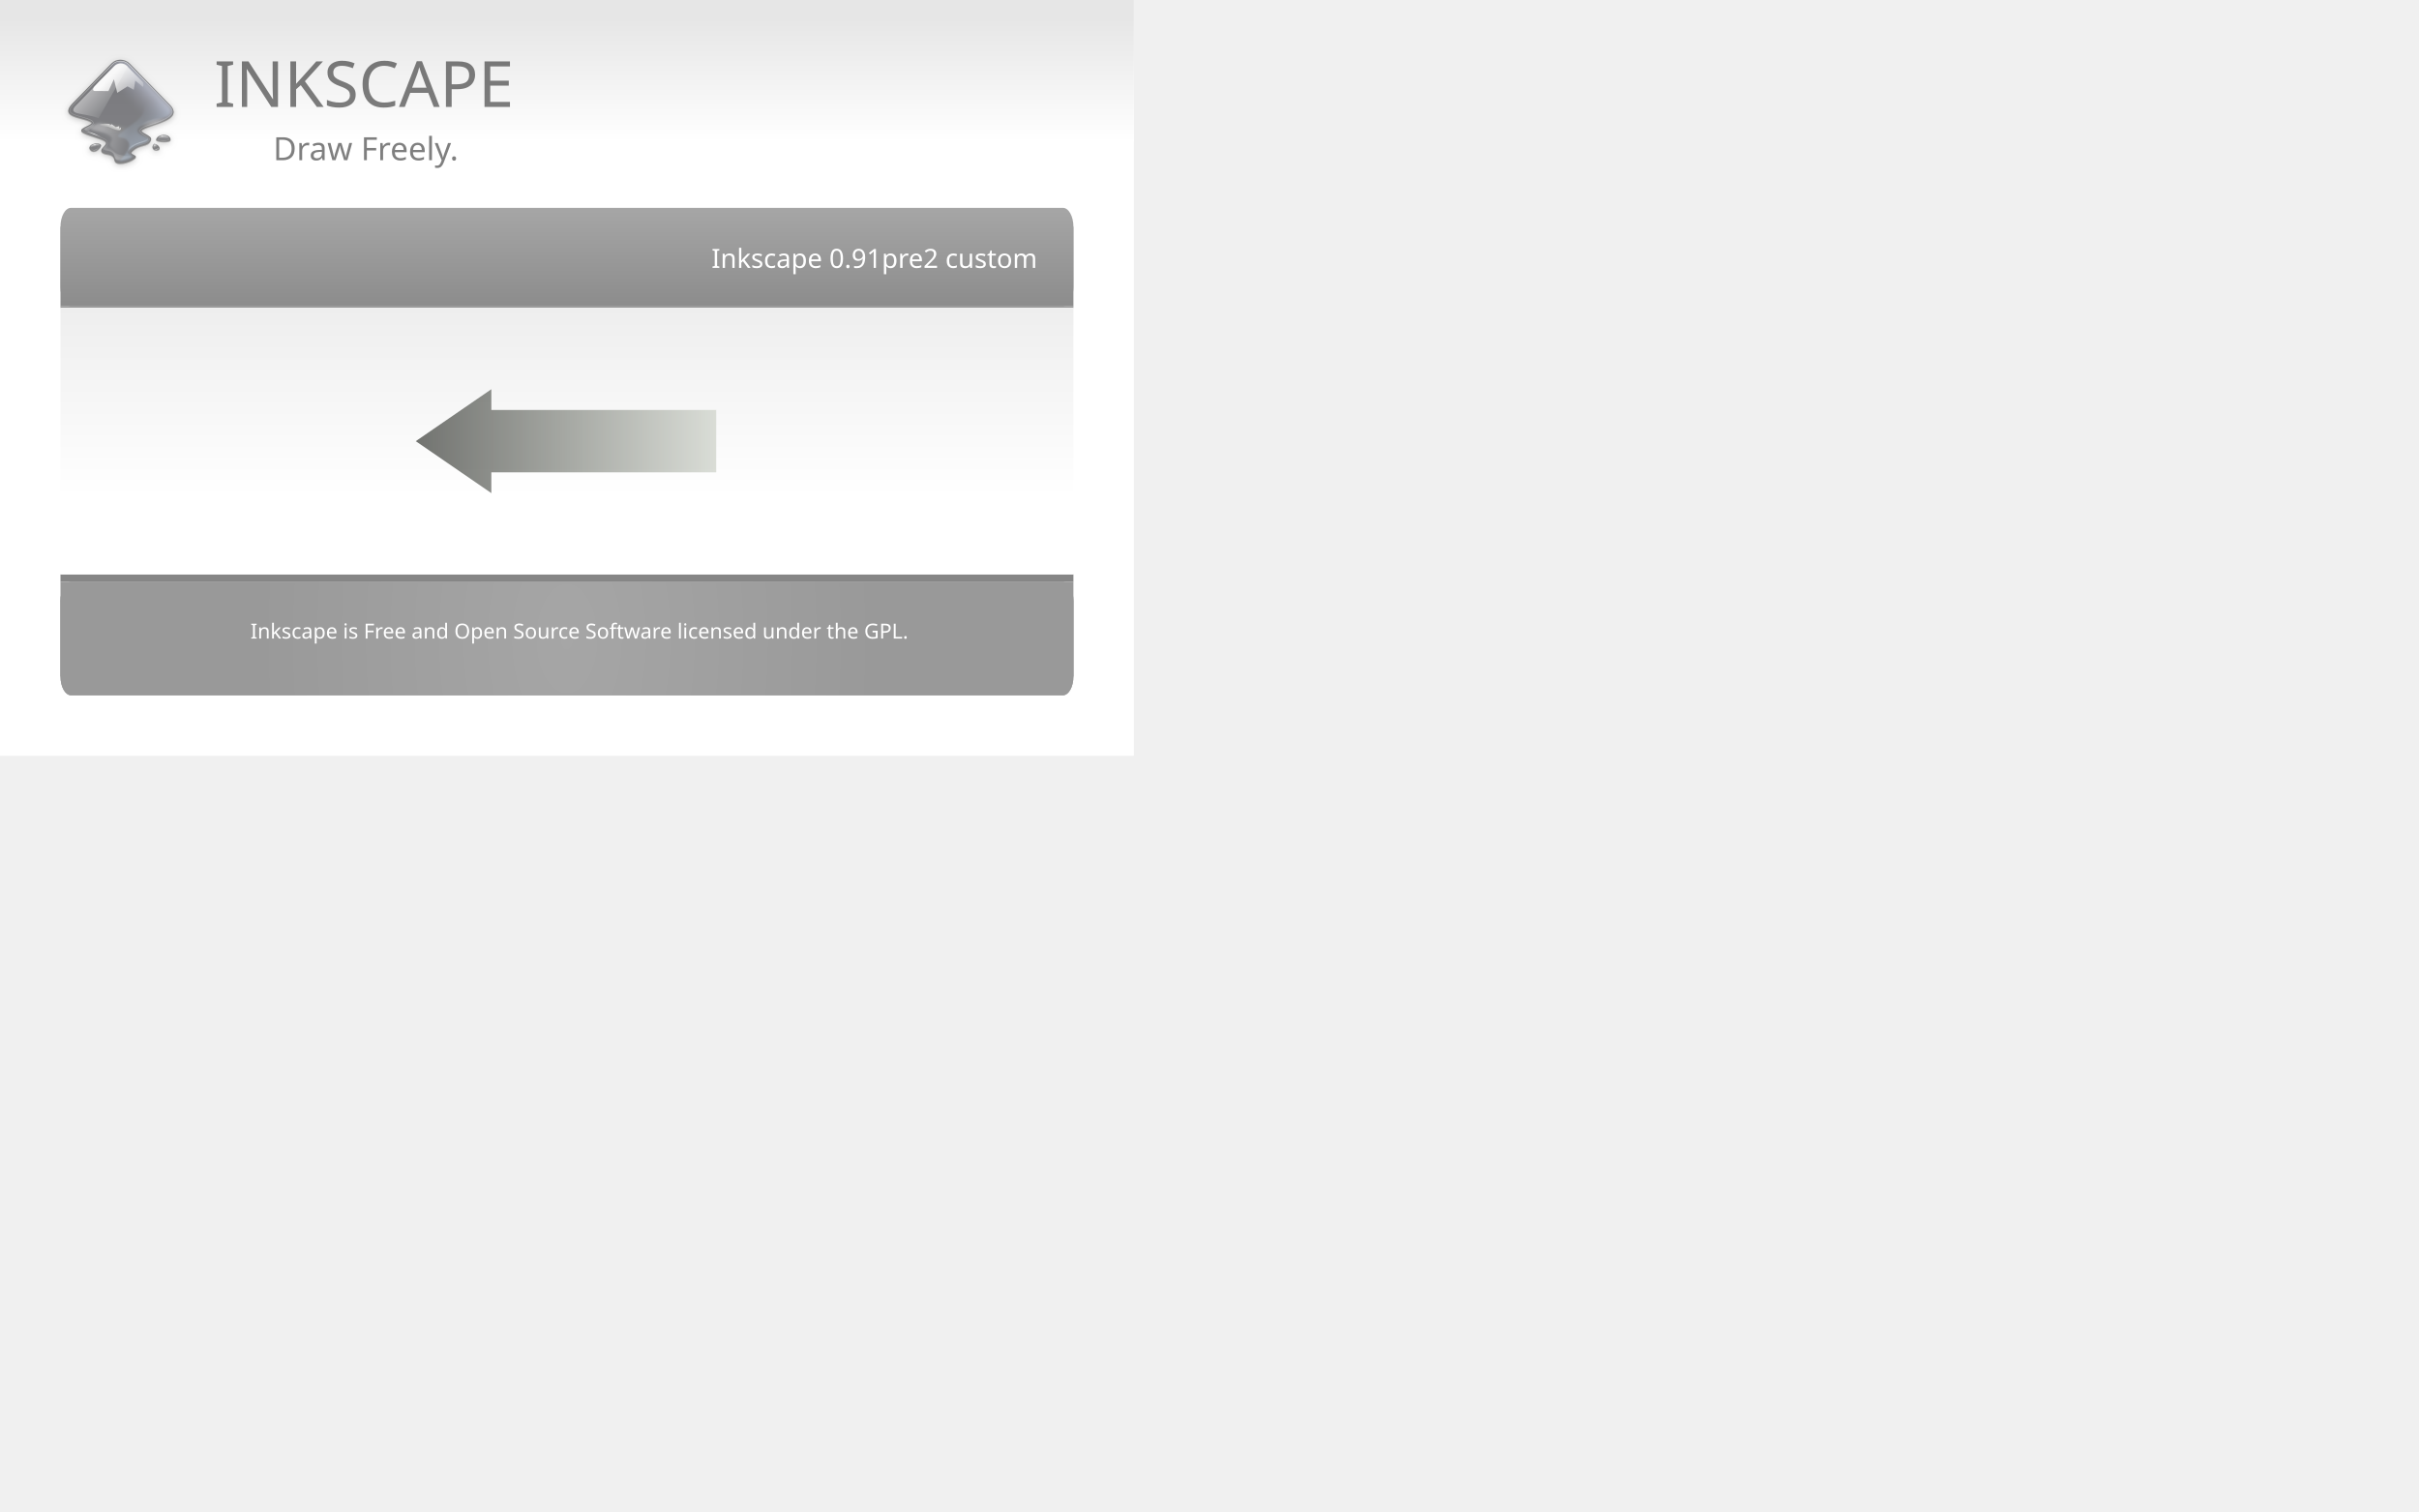
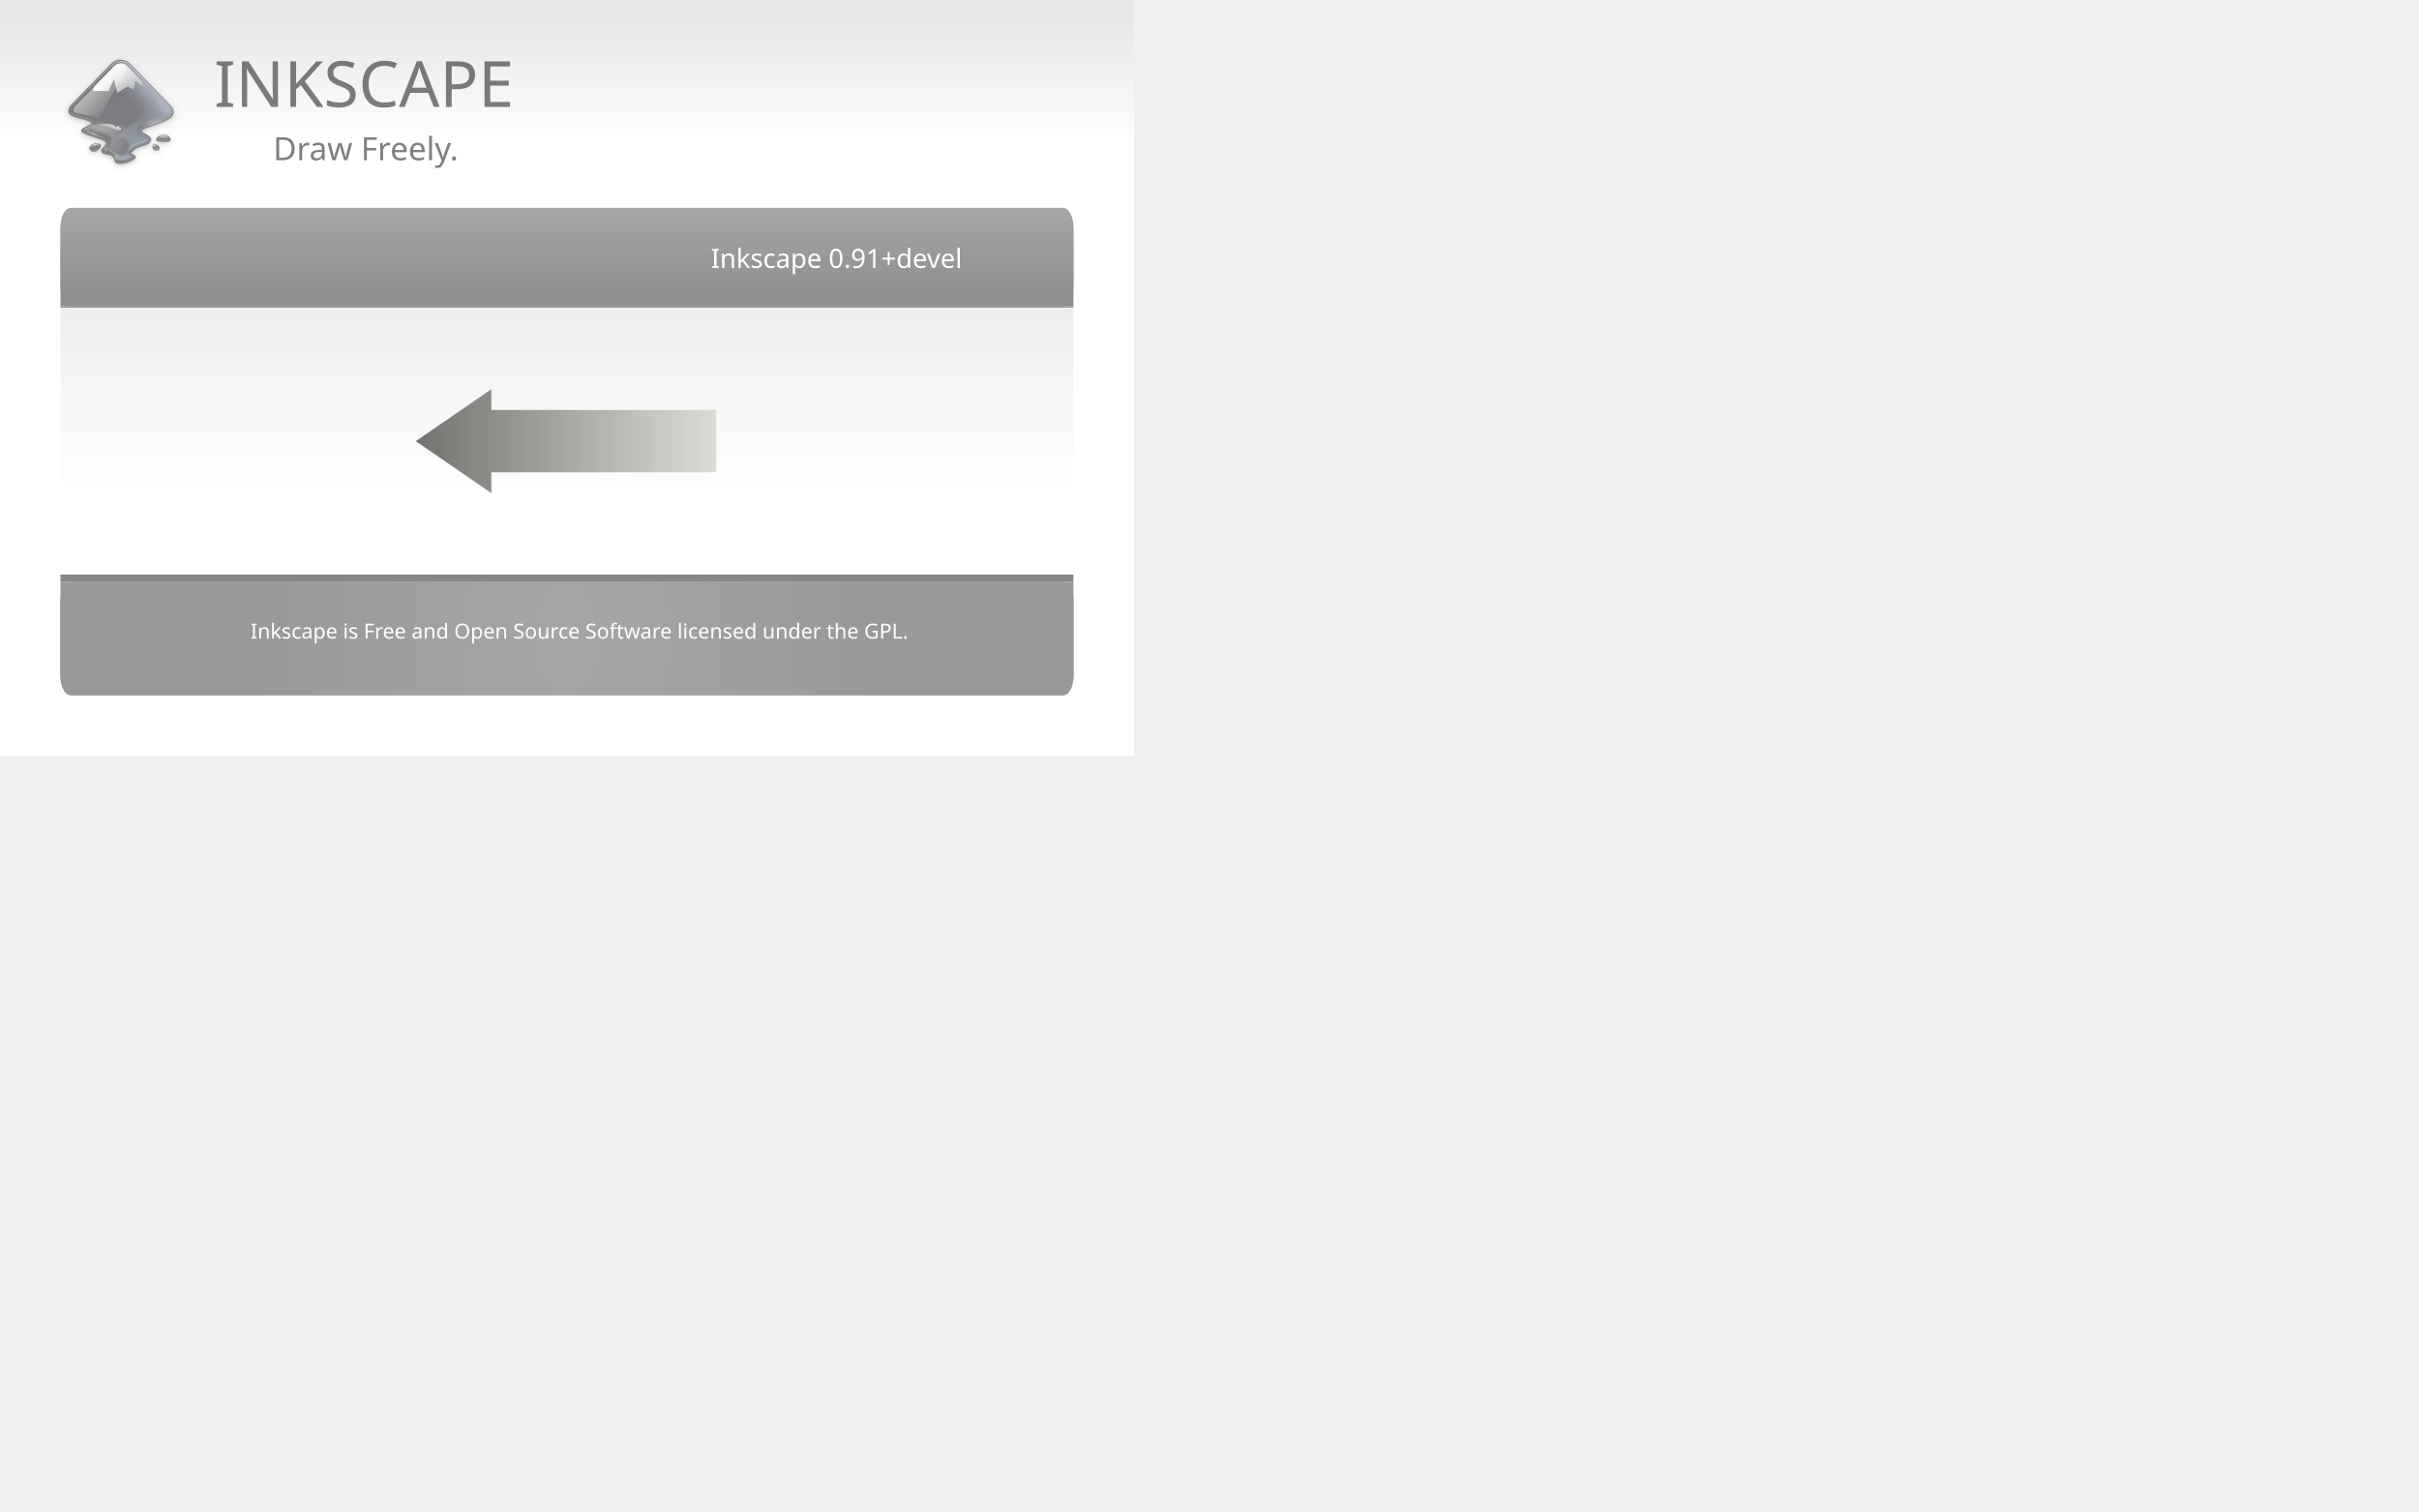
<svg xmlns="http://www.w3.org/2000/svg" xmlns:xlink="http://www.w3.org/1999/xlink" width="1280" height="800" id="svg13532" version="1.1" viewBox="0 0 1280 800">
  <defs id="defs13534">
    <linearGradient id="content_bg">
      <stop style="stop-color:#eeeeee;stop-opacity:1" offset="0" id="stop4699" />
      <stop style="stop-color:#ffffff;stop-opacity:1" offset="1" id="stop4701" />
    </linearGradient>
    <linearGradient id="header_bg">
      <stop style="stop-color:#e6e6e6;stop-opacity:1" offset="0" id="stop4685" />
      <stop id="stop4687" offset="0.133" style="stop-color:#e6e6e6;stop-opacity:1" />
      <stop style="stop-color:#ffffff;stop-opacity:1" offset="1" id="stop4689" />
    </linearGradient>
    <linearGradient id="nav_foot">
      <stop style="stop-color:#4d4d4d;stop-opacity:1" offset="0" id="stop4635" />
      <stop style="stop-color:#333333;stop-opacity:1" offset="1" id="stop4637" />
    </linearGradient>
    <linearGradient id="nav_top">
      <stop style="stop-color:#4d4d4d;stop-opacity:1" offset="0" id="stop4469" />
      <stop style="stop-color:#1a1a1a;stop-opacity:1" offset="1" id="stop4471" />
    </linearGradient>
    <linearGradient gradientUnits="userSpaceOnUse" id="linearGradient5785-8-9">
      <stop offset="0" style="stop-color:#c0cdf9;stop-opacity:1" id="stop5787-7-9" />
      <stop offset="1" style="stop-color:#07092d;stop-opacity:0.288" id="stop5789-3-7" />
    </linearGradient>
    <linearGradient gradientUnits="userSpaceOnUse" id="WhiteTransparent-3-90">
      <stop offset="0" style="stop-color:#ffffff;stop-opacity:1" id="stop7606-1-2" />
      <stop offset="1" style="stop-color:#ffffff;stop-opacity:0" id="stop7608-8-0" />
    </linearGradient>
    <linearGradient id="linearGradient5793-9-3">
      <stop offset="0" style="stop-color:#eeeeec;stop-opacity:1" id="stop5795-5-7" />
      <stop offset="1" style="stop-color:#eeeeec;stop-opacity:0" id="stop5797-4-8" />
    </linearGradient>
    <linearGradient id="linearGradient10981-3-9-0">
      <stop offset="0" style="stop-color:#729fcf;stop-opacity:1" id="stop10983-2-0-9" />
      <stop offset="1" style="stop-color:#729fcf;stop-opacity:0" id="stop10985-3-7-7" />
    </linearGradient>
    <linearGradient id="linearGradient5781">
      <stop style="stop-color:#555753;stop-opacity:1" offset="0" id="stop5783" />
      <stop style="stop-color:#d3d7cf;stop-opacity:1" offset="1" id="stop5785" />
    </linearGradient>
    <linearGradient gradientUnits="userSpaceOnUse" xlink:href="#linearGradient5785-8-9" id="linearGradient9175" y2="40" x2="60" y1="20" x1="82.119" />
    <clipPath id="clipoutline1-8">
      <path id="outline1-2" d="M 54.1,12.5 12.9,54.7 C -2.7,70.3 23,69 32.3,74.9 36.6,77.7 18.5,81.3 22.2,85 c 3.6,3.7 21.7,7.1 25.3,10.7 3.6,3.7 -7.3,7.6 -3.7,11.3 3.5,3.7 11.9,0.2 13.4,8.6 1.1,6.2 15.4,3.1 21.8,-2.2 4,-3.4 -6.9,-3.4 -3.3,-7.1 9,-9.1 17,-4.1 20.3,-12.5 1.8,-4.5 -13.6,-7.7 -9.5,-10.6 9.8,-6.9 45.8,-10.4 29.2,-27 L 73,12.5 c -5.3,-5 -14,-5 -18.9,0 z m -9.9,64.7 c 0.9,0 30.8,4 19.3,7.1 -4.4,1.2 -24.6,-7.1 -19.3,-7.1 z m 57.2,16.6 c 0,2.1 16.3,3.3 15.4,-0.5 -1.3,-6.4 -13.6,-5.9 -15.4,0.5 z m -69.5,11.1 c 3.7,3.2 9.3,-0.7 11.1,-5.2 -3.6,-4.7 -16.9,0.3 -11.1,5.2 z m 67.5,-6.7 c -4.6,4.2 0.8,8.6 5.3,5.7 1.2,-0.8 -0.1,-4.7 -5.3,-5.7 z" />
    </clipPath>
    <filter color-interpolation-filters="sRGB" id="filter6017-3-7">
      <feGaussianBlur stdDeviation="0.805" id="feGaussianBlur6019-9-28" />
    </filter>
    <filter color-interpolation-filters="sRGB" id="filter6031-0-56">
      <feGaussianBlur stdDeviation="3.49" id="feGaussianBlur6033-8-49" />
    </filter>
    <clipPath id="clipPath9086-1-5">
      <use xlink:href="#outline1-2" height="300" width="400" y="0" x="0" style="opacity:0.25;fill:#ffffff;fill-opacity:1" id="use9088-0-9" transform="translate(1.0095461e-6,0)" />
    </clipPath>
    <filter color-interpolation-filters="sRGB" id="filter8490-0-0">
      <feGaussianBlur stdDeviation="2.416" id="feGaussianBlur8492-5-0" />
    </filter>
    <linearGradient gradientTransform="matrix(1.009184,0,0,1.009184,-0.3890738,-0.3831933)" gradientUnits="userSpaceOnUse" xlink:href="#WhiteTransparent-3-90" id="shinySpecular-0-4" y2="60" x2="58" y1="35" x1="33" />
    <linearGradient gradientUnits="userSpaceOnUse" xlink:href="#WhiteTransparent-3-90" id="IcecapTip-0-3" y2="50" x2="90" y1="20" x1="60" />
    <radialGradient gradientTransform="matrix(1.570052,0,0,1.05093,-75.50011,-22.09591)" gradientUnits="userSpaceOnUse" xlink:href="#WhiteTransparent-3-90" id="radialGradient9177-1-7" fy="250.897" fx="116.31" r="30.6" cy="250.897" cx="116.31" />
    <radialGradient gradientTransform="matrix(2.003253,0,0,1.340898,-132.8752,-95.16607)" gradientUnits="userSpaceOnUse" xlink:href="#WhiteTransparent-3-90" id="radialGradient8574-0-1" fy="251.994" fx="132.444" r="30.6" cy="251.994" cx="132.444" />
    <filter color-interpolation-filters="sRGB" id="filter8732-3-8" x="-0.078" width="1.156" y="-0.114" height="1.228">
      <feGaussianBlur stdDeviation="1.958" id="feGaussianBlur8734-5-0" />
    </filter>
    <radialGradient gradientTransform="matrix(1,0,0,0.4233577,0,97.16423)" gradientUnits="userSpaceOnUse" xlink:href="#WhiteTransparent-3-90" id="radialGradient8744-9-7" fy="168.5" fx="210.25" r="34.25" cy="168.5" cx="210.25" />
    <radialGradient gradientTransform="matrix(1,0,0,0.4233577,0,97.16423)" gradientUnits="userSpaceOnUse" xlink:href="#WhiteTransparent-3-90" id="radialGradient8768-6-2" fy="182.082" fx="217.5" r="34.25" cy="182.082" cx="217.5" />
    <filter color-interpolation-filters="sRGB" id="filter8764-9-3" x="-0.074" width="1.149" y="-0.175" height="1.351">
      <feGaussianBlur stdDeviation="2.12" id="feGaussianBlur8766-2-4" />
    </filter>
    <linearGradient gradientUnits="userSpaceOnUse" xlink:href="#WhiteTransparent-3-90" id="linearGradient8912-9-9" y2="201.5" x2="231.75" y1="195.188" x1="231.625" />
    <linearGradient gradientUnits="userSpaceOnUse" xlink:href="#WhiteTransparent-3-90" id="linearGradient8910-3-8" y2="200.071" x2="231.376" y1="195.621" x1="231.376" />
    <filter color-interpolation-filters="sRGB" id="filter8906-3-4" x="-0.085" width="1.171" y="-0.278" height="1.556">
      <feGaussianBlur stdDeviation="0.565" id="feGaussianBlur8908-7-88" />
    </filter>
    <radialGradient gradientTransform="matrix(1,0,0,0.1477455,0,174.5692)" gradientUnits="userSpaceOnUse" xlink:href="#WhiteTransparent-3-90" id="radialGradient8922-9-3" fy="204.832" fx="228.219" r="14.094" cy="204.832" cx="228.219" />
    <filter color-interpolation-filters="sRGB" id="filter8980-1-63" x="-0.07" width="1.14" y="-0.473" height="1.946">
      <feGaussianBlur stdDeviation="0.821" id="feGaussianBlur8982-9-6" />
    </filter>
    <linearGradient gradientUnits="userSpaceOnUse" xlink:href="#WhiteTransparent-3-90" id="linearGradient8990-4-8" y2="201.5" x2="231.75" y1="195.188" x1="231.625" />
    <linearGradient gradientUnits="userSpaceOnUse" xlink:href="#WhiteTransparent-3-90" id="linearGradient8992-2-5" y2="200.071" x2="231.376" y1="195.621" x1="231.376" />
    <radialGradient gradientTransform="matrix(1,0,0,0.1477455,0,174.5692)" gradientUnits="userSpaceOnUse" xlink:href="#WhiteTransparent-3-90" id="radialGradient8994-0-8" fy="204.832" fx="228.219" r="14.094" cy="204.832" cx="228.219" />
    <radialGradient gradientTransform="matrix(1,0,0,0.4070844,0,115.7601)" gradientUnits="userSpaceOnUse" xlink:href="#WhiteTransparent-3-90" id="radialGradient9004-6-0" fy="187.869" fx="89.875" r="22.75" cy="187.869" cx="89.875" />
    <linearGradient gradientUnits="userSpaceOnUse" xlink:href="#WhiteTransparent-3-90" id="linearGradient9023-6-6" y2="201.5" x2="231.75" y1="195.188" x1="231.625" />
    <linearGradient gradientUnits="userSpaceOnUse" xlink:href="#WhiteTransparent-3-90" id="linearGradient9025-1-9" y2="200.071" x2="231.376" y1="195.621" x1="231.376" />
    <radialGradient gradientTransform="matrix(1.185075,-0.3283582,0.1228557,0.4433973,-45.06831,152.9216)" gradientUnits="userSpaceOnUse" xlink:href="#WhiteTransparent-3-90" id="radialGradient9046-1-8" fy="230.836" fx="90.281" r="10.469" cy="230.836" cx="90.281" />
    <filter color-interpolation-filters="sRGB" id="filter9068-2-2" x="-0.076" width="1.152" y="-0.166" height="1.331">
      <feGaussianBlur stdDeviation="0.665" id="feGaussianBlur9070-7-2" />
    </filter>
    <radialGradient gradientTransform="matrix(1.722153,0,0,1.694977,-49.39526,-14.07806)" gradientUnits="userSpaceOnUse" xlink:href="#WhiteTransparent-3-90" id="radialGradient11553-3-1" fy="21.226" fx="68.4" r="54.783" cy="21.226" cx="68.4" />
    <filter color-interpolation-filters="sRGB" id="filter9298-4-5">
      <feGaussianBlur stdDeviation="0.326" id="feGaussianBlur9300-4-6" />
    </filter>
    <linearGradient gradientUnits="userSpaceOnUse" xlink:href="#WhiteTransparent-3-90" id="linearGradient5905-4-7" y2="223.5" x2="153.5" y1="208.164" x1="95.5" />
    <filter color-interpolation-filters="sRGB" id="filter5983-8-5" x="-0.083" width="1.165" y="-0.122" height="1.245">
      <feGaussianBlur stdDeviation="3.687" id="feGaussianBlur5985-3-7" />
    </filter>
    <linearGradient gradientTransform="matrix(0.8852575,0,0,0.8852575,5.177215,9.229337)" gradientUnits="userSpaceOnUse" xlink:href="#linearGradient5793-9-3" id="linearGradient5801-2-8" y2="84.48" x2="53.632" y1="76.246" x1="57.225" />
    <radialGradient gradientTransform="matrix(1.351523,0,0,1.717571,-63.70565,-153.9557)" gradientUnits="userSpaceOnUse" xlink:href="#WhiteTransparent-3-90" id="radialGradient5811-3-0" fy="214.551" fx="181.227" r="22.466" cy="214.551" cx="181.227" />
    <filter color-interpolation-filters="sRGB" id="filter5845-5-1">
      <feGaussianBlur stdDeviation="1.241" id="feGaussianBlur5847-5-4" />
    </filter>
    <linearGradient gradientTransform="matrix(0.4927913,0,0,0.4927913,-6.000388,-9.722518)" gradientUnits="userSpaceOnUse" xlink:href="#WhiteTransparent-3-90" id="linearGradient5822-7-1" y2="187.66" x2="82.754" y1="180.476" x1="73.712" />
    <filter color-interpolation-filters="sRGB" id="filter10997-7-2-1">
      <feGaussianBlur stdDeviation="2.77" id="feGaussianBlur10999-0-7-6" />
    </filter>
    <linearGradient gradientTransform="translate(-130.1657,-83.35279)" gradientUnits="userSpaceOnUse" xlink:href="#linearGradient10981-3-9-0" id="linearGradient1539-7" y2="144.5" x2="153.7" y1="217.5" x1="180.813" />
    <clipPath id="clipPath17127" clipPathUnits="userSpaceOnUse">
      <rect y="0" x="0" height="128" width="128" id="rect17129" style="opacity:0.25;fill:#0000ff;fill-opacity:1;fill-rule:evenodd;stroke:none;stroke-width:1" />
    </clipPath>
    <linearGradient xlink:href="#nav_top" id="linearGradient4475" x1="60" y1="110" x2="60" y2="162" gradientUnits="userSpaceOnUse" />
    <linearGradient xlink:href="#nav_top" id="linearGradient4483" x1="70" y1="110" x2="70" y2="162" gradientUnits="userSpaceOnUse" />
    <radialGradient xlink:href="#nav_foot" id="radialGradient4639" cx="512" cy="767" fx="512" fy="767" r="480" gradientTransform="matrix(0.625,0,0,0.625,192,287.625)" gradientUnits="userSpaceOnUse" />
    <linearGradient xlink:href="#header_bg" id="linearGradient4681" x1="532" y1="0" x2="532" y2="75" gradientUnits="userSpaceOnUse" gradientTransform="translate(-20,0)" />
    <linearGradient xlink:href="#content_bg" id="linearGradient4703" x1="512" y1="163" x2="512" y2="263" gradientUnits="userSpaceOnUse" />
    <linearGradient xlink:href="#linearGradient5781" id="linearGradient3762" gradientUnits="userSpaceOnUse" x1="220" y1="233.5" x2="379" y2="233.5" />
    <mask maskUnits="userSpaceOnUse" id="mask3799">
      <rect style="display:inline;opacity:1;fill:#808080;fill-opacity:1;fill-rule:evenodd;stroke:none;stroke-width:1" id="rect3801" width="600" height="400" x="0" y="0" />
    </mask>
  </defs>
  <g id="layer3" style="display:none">
    <use x="0" y="0" xlink:href="#rect4669" id="use4724" width="100%" height="100%" />
    <use x="0" y="0" xlink:href="#g17092" id="use17385" width="100%" height="100%" transform="matrix(0.5,0,0,0.5,32,92)" />
    <use x="0" y="0" xlink:href="#text4431" id="use4447" width="100%" height="100%" />
    <use x="0" y="0" xlink:href="#text4443" id="use4449" width="100%" height="100%" />
    <use x="0" y="0" xlink:href="#rect4693" id="use4728" width="100%" height="100%" />
    <use x="0" y="0" xlink:href="#g4485" id="use4587" width="100%" height="100%" />
    <g id="g4597">
      <text transform="translate(-4.8828124e-7,-3.2861328e-6)" id="text4490" y="141.79" x="137.888" style="font-style:normal;font-variant:normal;font-weight:normal;font-stretch:normal;font-size:14px;line-height:125%;font-family:Ubuntu;-inkscape-font-specification:Ubuntu;letter-spacing:0px;word-spacing:0px;fill:#ffffff;fill-opacity:1;stroke:none;stroke-width:1px;stroke-linecap:butt;stroke-linejoin:miter;stroke-opacity:1" xml:space="preserve">
        <tspan y="141.79" x="137.888" id="tspan4492">ABOUT</tspan>
      </text>
      <text xml:space="preserve" style="font-style:normal;font-variant:normal;font-weight:normal;font-stretch:normal;font-size:14px;line-height:125%;font-family:Ubuntu;-inkscape-font-specification:Ubuntu;letter-spacing:0px;word-spacing:0px;fill:#ffffff;fill-opacity:1;stroke:none;stroke-width:1px;stroke-linecap:butt;stroke-linejoin:miter;stroke-opacity:1" x="232.796" y="141.79" id="text4496">
        <tspan id="tspan4498" x="232.796" y="141.79">DOWNLOAD</tspan>
      </text>
      <text id="text4506" y="141.79" x="361.296" style="font-style:normal;font-variant:normal;font-weight:normal;font-stretch:normal;font-size:14px;line-height:125%;font-family:Ubuntu;-inkscape-font-specification:Ubuntu;letter-spacing:0px;word-spacing:0px;fill:#ffffff;fill-opacity:1;stroke:none;stroke-width:1px;stroke-linecap:butt;stroke-linejoin:miter;stroke-opacity:1" xml:space="preserve">
        <tspan y="141.79" x="361.296" id="tspan4508">NEWS</tspan>
      </text>
      <text xml:space="preserve" style="font-style:normal;font-variant:normal;font-weight:normal;font-stretch:normal;font-size:14px;line-height:125%;font-family:Ubuntu;-inkscape-font-specification:Ubuntu;letter-spacing:0px;word-spacing:0px;fill:#ffffff;fill-opacity:1;stroke:none;stroke-width:1px;stroke-linecap:butt;stroke-linejoin:miter;stroke-opacity:1" x="448.188" y="141.79" id="text4510">
        <tspan id="tspan4512" x="448.188" y="141.79">COMMUNITY</tspan>
      </text>
      <text id="text4514" y="141.79" x="580.046" style="font-style:normal;font-variant:normal;font-weight:normal;font-stretch:normal;font-size:14px;line-height:125%;font-family:Ubuntu;-inkscape-font-specification:Ubuntu;letter-spacing:0px;word-spacing:0px;fill:#ffffff;fill-opacity:1;stroke:none;stroke-width:1px;stroke-linecap:butt;stroke-linejoin:miter;stroke-opacity:1" xml:space="preserve">
        <tspan y="141.79" x="580.046" id="tspan4516">LEARN</tspan>
      </text>
      <text xml:space="preserve" style="font-style:normal;font-variant:normal;font-weight:normal;font-stretch:normal;font-size:14px;line-height:125%;font-family:Ubuntu;-inkscape-font-specification:Ubuntu;letter-spacing:0px;word-spacing:0px;fill:#ffffff;fill-opacity:1;stroke:none;stroke-width:1px;stroke-linecap:butt;stroke-linejoin:miter;stroke-opacity:1" x="671.688" y="141.79" id="text4518">
        <tspan id="tspan4520" x="671.688" y="141.79">CONTRIBUTE</tspan>
      </text>
      <text id="text4522" y="141.79" x="804.296" style="font-style:normal;font-variant:normal;font-weight:normal;font-stretch:normal;font-size:14px;line-height:125%;font-family:Ubuntu;-inkscape-font-specification:Ubuntu;letter-spacing:0px;word-spacing:0px;fill:#ffffff;fill-opacity:1;stroke:none;stroke-width:1px;stroke-linecap:butt;stroke-linejoin:miter;stroke-opacity:1" xml:space="preserve">
        <tspan y="141.79" x="804.296" id="tspan4524">DEVELOP</tspan>
      </text>
      <text xml:space="preserve" style="font-style:normal;font-variant:normal;font-weight:normal;font-stretch:normal;font-size:14px;line-height:125%;font-family:Ubuntu;-inkscape-font-specification:Ubuntu;letter-spacing:0px;word-spacing:0px;fill:#ff732c;fill-opacity:1;stroke:none;stroke-width:1px;stroke-linecap:butt;stroke-linejoin:miter;stroke-opacity:1" x="913.596" y="141.79" id="text4526">
        <tspan id="tspan4528" x="913.596" y="141.79">DONATE</tspan>
      </text>
    </g>
    <g id="g4615">
      <use height="100%" width="100%" id="use4550" xlink:href="#g4543" y="0" x="0" style="display:inline" />
      <use height="100%" width="100%" transform="translate(95,0)" x="0" y="0" xlink:href="#g4543" id="use4553" style="display:inline" />
      <use id="use4555" xlink:href="#g4543" y="0" x="0" transform="translate(223,0)" width="100%" height="100%" style="display:inline" />
      <use height="100%" width="100%" transform="translate(310,0)" x="0" y="0" xlink:href="#g4543" id="use4557" style="display:inline" />
      <use id="use4559" xlink:href="#g4543" y="0" x="0" transform="translate(442,0)" width="100%" height="100%" style="display:inline" />
      <use height="100%" width="100%" transform="translate(534,0)" x="0" y="0" xlink:href="#g4543" id="use4561" style="display:inline" />
      <use id="use4563" xlink:href="#g4543" y="0" x="0" transform="translate(666,0)" width="100%" height="100%" style="display:inline" />
      <use height="100%" width="100%" transform="translate(776,0)" x="0" y="0" xlink:href="#g4543" id="use4565" style="display:inline" />
    </g>
    <use style="display:inline" x="0" y="0" xlink:href="#g4649" id="use4655" width="100%" height="100%" />
    <text xml:space="preserve" style="font-style:normal;font-variant:normal;font-weight:normal;font-stretch:normal;font-size:11px;line-height:125%;font-family:Ubuntu;-inkscape-font-specification:Ubuntu;letter-spacing:0px;word-spacing:0px;display:inline;fill:#ffffff;fill-opacity:1;stroke:none;stroke-width:1px;stroke-linecap:butt;stroke-linejoin:miter;stroke-opacity:1" x="341.554" y="766.965" id="text4663">
      <tspan id="tspan4665" x="341.554" y="766.965">Inkscape is Free and Open Source Software licensed under the GPL.</tspan>
    </text>
  </g>
  <g id="layer5" style="display:inline">
    <g id="g4785">
      <rect style="display:inline;opacity:0.25;fill:#0000ff;fill-opacity:1;fill-rule:evenodd;stroke:none;stroke-width:1" id="rect13530-7" width="90" height="90" x="414" y="188.5" />
      <rect y="188.5" x="96" height="90" width="90" id="rect13527-5" style="display:inline;opacity:0.25;fill:#0000ff;fill-opacity:1;fill-rule:evenodd;stroke:none;stroke-width:1" />
      <g id="g3786">
        <rect style="opacity:1;fill:#ffffff;fill-opacity:1;fill-rule:evenodd;stroke:none;stroke-width:1" id="rect4783" width="600" height="400" x="0" y="0" />
        <use style="display:inline" height="100%" width="100%" id="use4735" xlink:href="#rect4669" y="0" x="0" transform="scale(0.5859375,1)" />
      </g>
      <g id="g3779" mask="url(#mask3799)">
        <use height="100%" width="100%" id="use4709" xlink:href="#g4649" y="0" x="0" style="display:inline;opacity:1" transform="matrix(0.5583333,0,0,1,14.13333,-429)" />
        <use style="display:inline;opacity:1" height="100%" width="100%" id="use4718" xlink:href="#g4485" y="0" x="0" transform="matrix(0.5583333,0,0,1,14.13333,0)" />
        <use style="display:inline;opacity:1" transform="matrix(0.5,0,0,0.5,32,92)" height="100%" width="100%" id="use4738" xlink:href="#g17092" y="0" x="0" />
        <use style="display:inline;opacity:1" height="100%" width="100%" id="use4740" xlink:href="#text4431" y="0" x="0" />
        <use style="display:inline;opacity:1" height="100%" width="100%" id="use4742" xlink:href="#text4443" y="0" x="0" />
      </g>
      <g id="g3790">
        <rect y="163" x="32" height="141" width="536" id="rect4828" style="opacity:1;fill:#ffffff;fill-opacity:1;fill-rule:evenodd;stroke:none;stroke-width:1" />
        <use style="display:inline" height="100%" width="100%" id="use4732" xlink:href="#rect4693" y="0" x="0" transform="matrix(0.5583333,0,0,1,14.13333,0)" />
        <text id="text4711" y="337.965" x="132.515" style="font-style:normal;font-variant:normal;font-weight:normal;font-stretch:normal;font-size:11px;line-height:125%;font-family:Ubuntu;-inkscape-font-specification:Ubuntu;letter-spacing:0px;word-spacing:0px;display:inline;fill:#ffffff;fill-opacity:1;stroke:none;stroke-width:1px;stroke-linecap:butt;stroke-linejoin:miter;stroke-opacity:1" xml:space="preserve">
          <tspan y="337.965" x="132.515" id="tspan4713">Inkscape is Free and Open Source Software licensed under the GPL.</tspan>
        </text>
-         <text xml:space="preserve" style="font-style:normal;font-variant:normal;font-weight:normal;font-stretch:normal;font-size:14px;line-height:125%;font-family:Ubuntu;-inkscape-font-specification:Ubuntu;letter-spacing:0px;word-spacing:0px;display:inline;fill:#ffffff;fill-opacity:1;stroke:none;stroke-width:1px;stroke-linecap:butt;stroke-linejoin:miter;stroke-opacity:1" x="376.463" y="141.79" id="text4804">
-           <tspan id="tspan4806" x="376.463" y="141.79">Inkscape 0.91pre2 custom</tspan>
+         <text xml:space="preserve" style="font-style:normal;font-variant:normal;font-weight:normal;font-stretch:normal;font-size:14px;line-height:125%;font-family:Ubuntu;-inkscape-font-specification:Ubuntu;text-align:center;letter-spacing:0px;word-spacing:0px;text-anchor:middle;display:inline;fill:#ffffff;fill-opacity:1;stroke:none;stroke-width:1px;stroke-linecap:butt;stroke-linejoin:miter;stroke-opacity:1" x="459" y="141.79" id="text4804">
+           <tspan id="tspan4806" x="459" y="141.79">Inkscape 0.91+devel</tspan>
        </text>
        <path style="color:#000000;display:inline;overflow:visible;visibility:visible;opacity:0.826;fill:url(#linearGradient3762);fill-opacity:1;fill-rule:nonzero;stroke:none;stroke-width:2;marker:none" d="m 220,233.5 40,27.5 0,-11 119,0 0,-33 -119,0 0,-11 z" id="path4958" />
      </g>
    </g>
-     <use x="0" y="0" xlink:href="#g4785" id="dmg_background" transform="matrix(1.25,0,0,1.25,1280,0)" width="100%" height="100%" />
+     <use x="0" y="0" xlink:href="#g4785" id="dmg_background" transform="matrix(1.333333,0,0,1.333333,1280,0)" width="100%" height="100%" />
  </g>
  <g id="layer4" style="display:none">
    <g clip-path="url(#clipPath17127)" id="g17092" transform="translate(0,-128)">
      <g transform="matrix(0.9939405,0,0,0.9939405,0.3893711,-1.445076)" id="g9139-7" style="display:inline;enable-background:new">
        <g transform="translate(3.6896803e-7,0.4883067)" id="g6035-3" style="opacity:0.783">
          <path d="m 54.1,12.988 -41.2,42.2 c -15.6,15.6 10.1,14.3 19.4,20.2 4.3,2.8 -13.8,6.4 -10.1,10.1 3.6,3.7 21.7,7.1 25.3,10.7 3.6,3.7 -7.3,7.6 -3.7,11.3 3.5,3.7 11.9,0.2 13.4,8.6 1.1,6.2 15.4,3.1 21.8,-2.2 4,-3.4 -6.9,-3.4 -3.3,-7.1 9,-9.1 17,-4.1 20.3,-12.5 1.8,-4.5 -13.6,-7.7 -9.5,-10.6 9.8,-6.9 45.8,-10.4 29.2,-27 l -42.7,-43.7 c -5.3,-5 -14,-5 -18.9,0 z m 47.3,81.3 c 0,2.1 16.3,3.3 15.4,-0.5 -1.3,-6.4 -13.6,-5.9 -15.4,0.5 z M 31.9,105.388 c 3.7,3.2 9.3,-0.7 11.1,-5.2 -3.6,-4.7 -16.9,0.3 -11.1,5.2 z m 67.5,-6.7 c -4.6,4.2 0.8,8.6 5.3,5.7 1.2,-0.8 -0.1,-4.7 -5.3,-5.7 z" id="path5987-2" style="fill:#000000;fill-opacity:1;filter:url(#filter6017-3-7)" />
          <path d="m 54.1,13.965 -41.2,42.2 c -15.6,15.6 10.1,14.3 19.4,20.2 4.3,2.8 -13.8,6.4 -10.1,10.1 3.6,3.7 21.7,7.1 25.3,10.7 3.6,3.7 -7.3,7.6 -3.7,11.3 3.5,3.7 11.9,0.2 13.4,8.6 1.1,6.2 15.4,3.1 21.8,-2.2 4,-3.4 -6.9,-3.4 -3.3,-7.1 9,-9.1 17,-4.1 20.3,-12.5 1.8,-4.5 -13.6,-7.7 -9.5,-10.6 9.8,-6.9 45.8,-10.4 29.2,-27 l -42.7,-43.7 c -5.3,-5 -14,-5 -18.9,0 z m 47.3,81.3 c 0,2.1 16.3,3.3 15.4,-0.5 -1.3,-6.4 -13.6,-5.9 -15.4,0.5 z M 31.9,106.365 c 3.7,3.2 9.3,-0.7 11.1,-5.2 -3.6,-4.7 -16.9,0.3 -11.1,5.2 z m 67.5,-6.7 c -4.6,4.2 0.8,8.6 5.3,5.7 1.2,-0.8 -0.1,-4.7 -5.3,-5.7 z" id="path6021-6" style="opacity:0.576;fill:#000000;fill-opacity:1;filter:url(#filter6031-0-56)" />
        </g>
        <path d="M 54.1,12.5 12.9,54.7 C -2.7,70.3 23,69 32.3,74.9 36.6,77.7 18.5,81.3 22.2,85 c 3.6,3.7 21.7,7.1 25.3,10.7 3.6,3.7 -7.3,7.6 -3.7,11.3 3.5,3.7 11.9,0.2 13.4,8.6 1.1,6.2 15.4,3.1 21.8,-2.2 4,-3.4 -6.9,-3.4 -3.3,-7.1 9,-9.1 17,-4.1 20.3,-12.5 1.8,-4.5 -13.6,-7.7 -9.5,-10.6 9.8,-6.9 45.8,-10.4 29.2,-27 L 73,12.5 c -5.3,-5 -14,-5 -18.9,0 z m 47.3,81.3 c 0,2.1 16.3,3.3 15.4,-0.5 -1.3,-6.4 -13.6,-5.9 -15.4,0.5 z m -69.5,11.1 c 3.7,3.2 9.3,-0.7 11.1,-5.2 -3.6,-4.7 -16.9,0.3 -11.1,5.2 z m 67.5,-6.7 c -4.6,4.2 0.8,8.6 5.3,5.7 1.2,-0.8 -0.1,-4.7 -5.3,-5.7 z" id="use7631-2" style="fill:#000000;fill-opacity:1" />
        <path d="M 54.1,12.5 12.9,54.7 C -2.7,70.3 23,69 32.3,74.9 36.6,77.7 18.5,81.3 22.2,85 c 3.6,3.7 21.7,7.1 25.3,10.7 3.6,3.7 -7.3,7.6 -3.7,11.3 3.5,3.7 11.9,0.2 13.4,8.6 1.1,6.2 15.4,3.1 21.8,-2.2 4,-3.4 -6.9,-3.4 -3.3,-7.1 9,-9.1 17,-4.1 20.3,-12.5 1.8,-4.5 -13.6,-7.7 -9.5,-10.6 9.8,-6.9 45.8,-10.4 29.2,-27 L 73,12.5 c -5.3,-5 -14,-5 -18.9,0 z m 47.3,81.3 c 0,2.1 16.3,3.3 15.4,-0.5 -1.3,-6.4 -13.6,-5.9 -15.4,0.5 z m -69.5,11.1 c 3.7,3.2 9.3,-0.7 11.1,-5.2 -3.6,-4.7 -16.9,0.3 -11.1,5.2 z m 67.5,-6.7 c -4.6,4.2 0.8,8.6 5.3,5.7 1.2,-0.8 -0.1,-4.7 -5.3,-5.7 z" id="use7639-7" style="fill:none" />
        <use transform="matrix(0.9905442,0,0,0.9905442,0.6051535,0.604136)" clip-path="url(#clipPath9086-1-5)" id="use7641-0" style="opacity:0.67;fill:url(#linearGradient9175);filter:url(#filter8490-0-0)" x="0" y="0" width="400" height="300" xlink:href="#outline1-2" />
        <path d="M 16.565,57.039 C 5.363,68.14 25.042,65.012 40.18,70.966 L 71.465,15.966 c -4.743,-4.844 -10.798,-4.44 -15.138,0 L 16.565,57.039 Z" id="path7643-5" style="opacity:0.505;fill:url(#shinySpecular-0-4);stroke:none" />
        <path d="m 70.5,15.5 16.3,16.6 c 1.5,1.5 1.5,4.6 0.6,5.5 L 79.3,31 77.7,40.7 71,37.1 60.1,44 56.5,29.5 50.7,42.1 36.2,42 c -2.8,0 -2.4,-2.9 0.5,-5.8 5.7,-6.3 16.8,-17 20.3,-20.7 3.6,-3.7 9.9,-3.6 13.5,0 z" id="icecap-3" style="fill:url(#IcecapTip-0-3)" />
        <path d="m 113,203.5 c 0,0 3.34,5.101 3,7.5 -0.668,4.709 -10.809,7.058 -8.562,11.25 2.22,4.141 10.221,1.794 16.938,6.125 6.688,4.312 4.889,13.101 9.75,15.312 9.479,4.312 34.375,-7.438 33.125,-7.188 -1.25,0.25 -24.57,5.095 -29.82,0.845 -5.986,-4.846 -7.702,-8.23 -12.117,-11.095 -4.138,-2.685 -9.95,-3.78 -11.302,-5.979 -1.353,-2.198 2.709,-5.035 2.99,-9.271 0.169,-2.544 -4,-7.5 -4,-7.5 z" transform="matrix(0.5296484,0,0,0.5296484,-11.72226,-13.86416)" id="path8566-7" style="opacity:0.217;fill:url(#radialGradient9177-1-7);fill-opacity:1;fill-rule:evenodd;stroke:none" />
        <path d="m 113,203.5 c 0,0 3.34,5.101 3,7.5 -0.668,4.709 -10.809,7.058 -8.562,11.25 2.22,4.141 10.221,1.794 16.938,6.125 6.688,4.312 4.889,13.101 9.75,15.312 9.479,4.312 34.375,-7.438 33.125,-7.188 -41.34,0.157 -33.625,-10.495 -49.562,-17.5 -2.303,-1.012 -0.968,-3.763 -0.688,-8 0.169,-2.544 -4,-7.5 -4,-7.5 z" transform="matrix(0.5296484,0,0,0.5296484,-11.72226,-13.86416)" id="path8718-6" style="opacity:0.276;fill:url(#radialGradient8574-0-1);fill-opacity:1;fill-rule:evenodd;stroke:none;filter:url(#filter8732-3-8)" />
        <path d="m 183.25,181.75 c 37.104,-13.655 49.024,-15.531 61.25,-27.75 -14.161,11.954 -44.098,18.366 -68.5,29 l 7.25,-1.25 z" transform="matrix(0.5296484,0,0,0.5296484,-11.72226,-13.86416)" id="path8736-9" style="opacity:0.453;fill:url(#radialGradient8744-9-7);fill-opacity:1;fill-rule:evenodd;stroke:none" />
        <path d="m 183.25,181.75 c 61.104,-21.655 50.774,-21.531 61.25,-27.75 -19.428,7.437 -55.734,8.23 -68.5,29 l 7.25,-1.25 z" transform="matrix(0.5296484,0,0,0.5296484,-11.72226,-14.79104)" id="path8746-3" style="opacity:0.512;fill:url(#radialGradient8768-6-2);fill-opacity:1;fill-rule:evenodd;stroke:none;filter:url(#filter8764-9-3)" />
        <path d="m 237.875,199.062 a 7.938,2.438 0 1 1 -15.875,0 7.938,2.438 0 1 1 15.875,0 z" transform="matrix(0.5296484,0,0,0.5296484,-12.38432,-14.79104)" id="path8864-0" style="display:inline;overflow:visible;visibility:visible;opacity:0.286;fill:url(#linearGradient8912-9-9);fill-opacity:1;fill-rule:nonzero;stroke:none;stroke-width:1;marker:none;enable-background:accumulate" />
        <path d="m 237.875,199.062 a 7.938,2.438 0 1 1 -15.875,0 7.938,2.438 0 1 1 15.875,0 z" transform="matrix(0.7131486,0,0,1.140781,-54.5779,-134.955)" id="path8874-9" style="display:inline;overflow:visible;visibility:visible;opacity:0.621;fill:url(#linearGradient8910-3-8);fill-opacity:1;fill-rule:nonzero;stroke:none;stroke-width:1;marker:none;filter:url(#filter8906-3-4);enable-background:accumulate" />
        <path d="m 214.125,203.75 c 3.769,3.484 24.756,5.272 28.188,-1 -6.737,4.784 -21.717,3.103 -28.188,1 z" transform="matrix(0.5296484,0,0,0.5296484,-11.72226,-14.23868)" id="path8914-1" style="fill:url(#radialGradient8922-9-3);fill-opacity:1;fill-rule:evenodd;stroke:none;filter:url(#filter8980-1-63)" />
        <path d="m 236.446,199.062 a 6.508,3.082 0 1 1 -13.017,0 6.508,3.082 0 1 1 13.017,0 z" transform="matrix(0.2042516,-0.1035605,0.2395168,0.4723972,5.754796,30.28655)" id="path8984-2" style="display:inline;overflow:visible;visibility:visible;opacity:0.286;fill:url(#linearGradient8990-4-8);fill-opacity:1;fill-rule:nonzero;stroke:none;stroke-width:1;marker:none;enable-background:accumulate" />
        <path d="m 236.993,199.062 a 7.056,2.14 0 1 1 -14.111,0 7.056,2.14 0 1 1 14.111,0 z" transform="matrix(0.2750159,-0.1394397,0.5158824,1.017471,-65.3535,-69.30063)" id="path8986-0" style="display:inline;overflow:visible;visibility:visible;opacity:0.621;fill:url(#linearGradient8992-2-5);fill-opacity:1;fill-rule:nonzero;stroke:none;stroke-width:1;marker:none;filter:url(#filter8906-3-4);enable-background:accumulate" />
        <path d="m 217.058,201.94 c 3.769,3.484 26.971,8.911 25.255,0.81 -3.317,5.323 -18.784,1.293 -25.255,-0.81 z" transform="matrix(0.2042516,-0.1035605,0.2395168,0.4723972,6.259901,30.64976)" id="path8988-7" style="fill:url(#radialGradient8994-0-8);fill-opacity:1;fill-rule:evenodd;stroke:none;filter:url(#filter8980-1-63)" />
        <path d="m 68.25,186 c 0,-0.621 38.846,11.839 45.5,18.5 -5.471,-5.339 -33.16,-17.616 -37.375,-17.75 -4.215,-0.134 -7.625,-0.5 -8.125,-0.75 z" transform="matrix(0.5296484,0,0,0.5296484,-11.72226,-13.86416)" id="path8996-6" style="fill:url(#radialGradient9004-6-0);fill-opacity:1;fill-rule:evenodd;stroke:none" />
        <g transform="matrix(0.8790148,-0.1929959,0.2338341,0.6959295,-20.20953,36.72556)" id="g9018-6">
          <path d="m 237.875,199.062 a 7.938,2.438 0 1 1 -15.875,0 7.938,2.438 0 1 1 15.875,0 z" transform="matrix(0.5296484,0,0,0.5296484,-84.4165,-4.727724)" id="path9006-8" style="display:inline;overflow:visible;visibility:visible;opacity:0.286;fill:url(#linearGradient9023-6-6);fill-opacity:1;fill-rule:nonzero;stroke:none;stroke-width:1;marker:none;enable-background:accumulate" />
          <path d="m 237.875,199.062 a 7.938,2.438 0 1 1 -15.875,0 7.938,2.438 0 1 1 15.875,0 z" transform="matrix(0.7131486,0,0,1.140781,-126.6101,-124.8917)" id="path9008-0" style="display:inline;overflow:visible;visibility:visible;opacity:0.621;fill:url(#linearGradient9025-1-9);fill-opacity:1;fill-rule:nonzero;stroke:none;stroke-width:1;marker:none;filter:url(#filter8906-3-4);enable-background:accumulate" />
        </g>
        <path d="m 80.5,220.062 c 0,0 2.103,5.651 7.875,5.938 5.839,0.29 12.503,-7.007 13.062,-9.625 -1,2.25 -6.59,9.033 -13.812,8.938 -4.1,-0.054 -7.125,-5.25 -7.125,-5.25 z" transform="matrix(0.5296484,0,0,0.5296484,-11.62295,-14.42691)" id="path9038-1" style="opacity:0.616;fill:url(#radialGradient9046-1-8);fill-opacity:1;fill-rule:evenodd;stroke:none;filter:url(#filter9068-2-2)" />
        <path d="m 63.406,10.219 c -3.098,0 -6.135,1.122 -8.281,3.312 l -41.188,42.188 c -3.766,3.766 -4.67,6.231 -4.438,7.625 0.116,0.697 0.459,1.303 1.188,1.938 0.729,0.634 1.831,1.256 3.156,1.812 2.65,1.112 6.218,2.008 9.719,2.969 3.501,0.961 6.93,1.975 9.531,3.625 0.397,0.258 0.769,0.576 1.031,1.031 0.262,0.455 0.354,1.056 0.25,1.562 -0.208,1.013 -0.832,1.547 -1.469,2.031 -1.273,0.969 -3.023,1.773 -4.781,2.625 -1.758,0.852 -3.525,1.723 -4.406,2.438 -0.441,0.357 -0.6,0.678 -0.594,0.656 0.006,-0.022 -0.117,-0.273 0.094,-0.062 0.552,0.567 2.274,1.538 4.469,2.406 2.195,0.868 4.881,1.746 7.594,2.625 2.713,0.879 5.457,1.75 7.781,2.656 2.324,0.906 4.218,1.749 5.469,3 0.623,0.64 1.063,1.436 1.156,2.25 0.094,0.814 -0.127,1.578 -0.438,2.219 -0.621,1.281 -1.62,2.267 -2.531,3.219 -0.911,0.952 -1.736,1.86 -2.031,2.469 -0.148,0.304 -0.17,0.502 -0.156,0.625 0.014,0.123 0.035,0.246 0.312,0.531 A 1.457,1.457 0 0 1 44.875,106 c 1.194,1.262 3.787,1.439 6.719,2.125 1.466,0.343 2.999,0.862 4.312,2 1.314,1.138 2.299,2.871 2.719,5.219 0.176,0.995 0.703,1.479 1.969,1.875 1.266,0.396 3.194,0.466 5.312,0.156 4.236,-0.619 9.26,-2.695 12.156,-5.094 0.18,-0.153 0.13,-0.113 0.188,-0.188 -0.195,-0.139 -0.652,-0.437 -1.406,-0.812 -0.892,-0.444 -1.945,-0.86 -2.75,-1.875 -0.403,-0.508 -0.68,-1.309 -0.562,-2.094 0.117,-0.784 0.547,-1.437 1.125,-2.031 4.746,-4.798 9.422,-5.944 12.938,-6.875 1.758,-0.465 3.229,-0.891 4.344,-1.594 1.114,-0.703 1.985,-1.664 2.719,-3.531 0.081,-0.202 0.079,-0.261 -0.031,-0.5 C 94.515,92.542 94.221,92.16 93.75,91.75 92.809,90.931 91.24,90.051 89.688,89.188 88.135,88.324 86.627,87.519 85.531,86.5 84.983,85.99 84.409,85.348 84.344,84.375 84.278,83.402 84.916,82.523 85.656,82 88.402,80.067 92.553,78.595 97.062,77.031 101.572,75.467 106.424,73.849 110.375,72 c 3.951,-1.849 6.857,-3.979 7.781,-6.125 0.462,-1.073 0.547,-2.159 0.062,-3.562 -0.484,-1.404 -1.59,-3.121 -3.562,-5.094 L 72,13.562 c -0.011,-0.01 -0.021,-0.021 -0.031,-0.031 -2.358,-2.208 -5.478,-3.312 -8.562,-3.312 z m 45.938,80 c -2.635,0.095 -5.06,1.301 -6.094,3.188 0.294,0.111 0.558,0.235 1.031,0.344 1.376,0.316 3.295,0.521 5.188,0.562 1.892,0.042 3.784,-0.117 4.938,-0.438 0.505,-0.14 0.772,-0.282 0.906,-0.375 -0.256,-1.091 -0.865,-1.862 -1.906,-2.438 -1.079,-0.596 -2.557,-0.898 -4.062,-0.844 z m -70.5,9.062 c -2.09,-0.145 -4.717,0.687 -6,1.719 -0.642,0.516 -0.913,0.994 -0.938,1.312 -0.024,0.318 0.077,0.742 0.938,1.469 a 1.457,1.457 0 0 1 0,0.031 c 1.353,1.17 2.882,1.048 4.625,0.094 1.461,-0.8 2.757,-2.301 3.625,-3.875 -0.585,-0.377 -1.285,-0.683 -2.25,-0.75 z m 61,0.625 c -0.447,0.569 -0.691,1.098 -0.719,1.469 -0.038,0.512 0.107,0.907 0.5,1.281 0.737,0.701 2.339,1.003 3.969,0.125 -0.032,-0.189 -0.093,-0.476 -0.344,-0.844 -0.5,-0.734 -1.669,-1.525 -3.406,-2.031 z" id="87235-3" style="fill:none;stroke:url(#radialGradient11553-3-1);stroke-width:0.488;stroke-miterlimit:4;stroke-dasharray:none;stroke-opacity:1;filter:url(#filter9298-4-5)" />
        <path d="m 95.5,172 c -5.091,1.502 -21.592,7.737 -19.25,12.5 2.244,4.563 40.611,6.401 46.5,20 2.568,5.93 -5.892,10.403 -3.75,16.5 1.65,4.695 14.412,16.491 22.486,22.068 6.333,4.374 14.651,-3.522 11.264,-10.068 -5.396,-10.428 18.443,-23.199 29.25,-29 6.305,-3.384 -13,-20 -13,-20 0,0 -73.5,-12 -73.5,-12 z" transform="matrix(0.4883067,0,0,0.4883067,-5.810401,-7.704252)" id="path5897-0" style="opacity:0.325;fill:url(#linearGradient5905-4-7);fill-opacity:1;fill-rule:evenodd;stroke:none;filter:url(#filter5983-8-5)" />
        <path d="m 41.742,78.533 c 2.232,1.639 6.637,0.651 9.282,1.842 6.35,2.859 14.155,6.045 12.719,0.405 0,0 -1.616,1.342 -1.616,1.342 0,0 -0.032,-2.558 -0.032,-2.558 0,0 -3.752,0.916 -3.752,0.916 0,0 -2.906,-2.333 -4.239,-3.102 -0.278,-0.161 -1.708,1.293 -1.708,1.293 0,0 -0.257,-1.544 -0.257,-1.544 -1.857,-0.198 -3.696,-0.285 -5.315,-0.272 -3.881,0.031 -6.499,0.638 -5.083,1.678 z" id="path5783-7" style="fill:url(#linearGradient5801-2-8);fill-opacity:1;fill-rule:evenodd;stroke:none" />
        <path d="m 182.75,187.25 c -1.76,6.478 21.628,15.28 19.875,19.75 -3.859,9.842 -24.976,3.138 -41.125,23.75 -2.313,2.953 3.25,13.5 2.5,12.25 -0.75,-1.25 -6.465,-9.963 -5,-14.25 4.594,-13.445 49.013,-18.457 40.875,-24.875 -4.68,-3.691 -21.505,-13.887 -17.125,-16.625 z" transform="matrix(0.4883067,0,0,0.4883067,-5.810401,-7.704252)" id="path5803-5" style="opacity:0.478;fill:url(#radialGradient5811-3-0);fill-opacity:1;fill-rule:evenodd;stroke:none;filter:url(#filter5845-5-1)" />
        <path d="m 236.5,201.188 a 2.562,1.062 0 1 1 -5.125,0 2.562,1.062 0 1 1 5.125,0 z" transform="matrix(0.4883067,0,0,0.4883067,-6.359746,-8.009444)" id="path6041-9" style="display:inline;overflow:visible;visibility:visible;opacity:0.586;fill:#ffffff;fill-opacity:1;fill-rule:nonzero;stroke:none;stroke-width:1;marker:none;enable-background:accumulate" />
        <path d="m 236.5,201.188 a 2.562,1.062 0 1 1 -5.125,0 2.562,1.062 0 1 1 5.125,0 z" transform="matrix(0.3096579,0,0,0.4883067,27.52844,1.573576)" id="path6043-3" style="display:inline;overflow:visible;visibility:visible;opacity:0.586;fill:#ffffff;fill-opacity:1;fill-rule:nonzero;stroke:none;stroke-width:1;marker:none;enable-background:accumulate" />
        <path d="m 236.5,201.188 a 2.562,1.062 0 1 1 -5.125,0 2.562,1.062 0 1 1 5.125,0 z" transform="matrix(0.5478563,0,0,0.4883067,-92.10223,1.115795)" id="path6045-5" style="display:inline;overflow:visible;visibility:visible;opacity:0.586;fill:#ffffff;fill-opacity:1;fill-rule:nonzero;stroke:none;stroke-width:1;marker:none;enable-background:accumulate" />
        <path d="m 36.672,76.529 c -7.153,4.424 -18.274,6.034 -6.104,8.973 -1.45,-3.228 3.139,-2.872 6.104,-8.973 z" id="path5049-8" style="display:inline;overflow:visible;visibility:visible;opacity:0.251;fill:url(#linearGradient5822-7-1);fill-opacity:1;fill-rule:nonzero;stroke:none;stroke-width:2.048;marker:none;enable-background:accumulate" />
        <path d="m 8.834,171.647 c 0,0 22.592,-2.128 27.818,-8.646 3.058,-3.814 -12.151,-8.264 -8.868,-12 12.35,-14.054 22.731,-13.467 37.05,-19.354 14.319,-5.886 9.035,-8.769 4.404,-11.354 -7.933,-4.426 -25.587,-9.142 -19.747,-19.646 5.877,-10.57 57.343,-25.25 57.343,-25.25 15.596,-5.328 13.639,-14.964 6,-23 l -46,-45.75 c 0,0 2.283,43.389 -7,62 -11.472,22.999 -72.544,48.662 -47,51.5 9,1 13.321,4.071 17,11 7.576,14.269 -21,40.5 -21,40.5 z" transform="matrix(0.4883067,0,0,0.4883067,57.7504,32.99748)" id="path10207-0" style="color:#000000;display:inline;overflow:visible;visibility:visible;opacity:0.363;fill:url(#linearGradient1539-7);fill-opacity:1;fill-rule:nonzero;stroke:none;stroke-width:2;marker:none;filter:url(#filter10997-7-2-1);enable-background:accumulate" />
      </g>
    </g>
    <g id="g4453" transform="translate(0,-92)">
      <text id="text4431" y="56.595" x="113.279" style="font-style:normal;font-variant:normal;font-weight:normal;font-stretch:normal;font-size:33.75px;line-height:125%;font-family:Calluna;-inkscape-font-specification:Calluna;text-align:start;letter-spacing:0px;word-spacing:0px;text-anchor:start;fill:#000000;fill-opacity:1;stroke:none;stroke-width:1px;stroke-linecap:butt;stroke-linejoin:miter;stroke-opacity:1" xml:space="preserve">
        <tspan y="56.595" x="113.279" id="tspan4433">INKSCAPE</tspan>
      </text>
      <text id="text4443" y="84.804" x="144.538" style="font-style:normal;font-variant:normal;font-weight:normal;font-stretch:normal;font-size:17px;line-height:125%;font-family:Ubuntu;-inkscape-font-specification:Ubuntu;letter-spacing:0px;word-spacing:0px;fill:#000000;fill-opacity:1;stroke:none;stroke-width:1px;stroke-linecap:butt;stroke-linejoin:miter;stroke-opacity:1" xml:space="preserve">
        <tspan y="84.804" x="144.538" id="tspan4445">Draw Freely.</tspan>
      </text>
    </g>
    <g style="display:inline" id="g4485">
      <rect y="162" x="32" height="1" width="960" id="rect4461" style="opacity:1;fill:#262626;fill-opacity:1;fill-rule:evenodd;stroke:none;stroke-width:1" />
      <rect rx="10" y="110" x="32" height="52" width="960" id="rect4459" style="opacity:1;fill:url(#linearGradient4475);fill-opacity:1;fill-rule:evenodd;stroke:none;stroke-width:1" />
      <rect style="opacity:1;fill:url(#linearGradient4483);fill-opacity:1;fill-rule:evenodd;stroke:none;stroke-width:1" id="rect4463" width="960" height="42" x="32" y="120" />
    </g>
    <g id="g4543">
      <rect y="110" x="113" height="52" width="1" id="rect4531" style="opacity:1;fill:#333333;fill-opacity:1;fill-rule:evenodd;stroke:none;stroke-width:1" />
      <rect style="opacity:1;fill:#5a5a5a;fill-opacity:1;fill-rule:evenodd;stroke:none;stroke-width:1" id="rect4533" width="1" height="52" x="114" y="110" />
    </g>
    <g style="display:inline" id="g4649">
      <rect y="733" x="32" height="4" width="960" id="rect4625" style="opacity:1;fill:#0d0d0d;fill-opacity:1;fill-rule:evenodd;stroke:none;stroke-width:1" />
      <rect y="737" x="32" height="50" width="960" id="rect4629" style="opacity:1;fill:#333333;fill-opacity:1;fill-rule:evenodd;stroke:none;stroke-width:1" />
      <rect rx="10" style="opacity:1;fill:#333333;fill-opacity:1;fill-rule:evenodd;stroke:none;stroke-width:1" id="rect4627" width="960" height="60" x="32" y="737" />
      <rect y="737" x="32" height="60" width="960" id="rect4631" style="opacity:1;fill:url(#radialGradient4639);fill-opacity:1;fill-rule:evenodd;stroke:none;stroke-width:1" rx="10" />
    </g>
    <use style="display:inline" transform="matrix(0.5,0,0,0.5,32,-8)" height="100%" width="100%" id="use4705" xlink:href="#g17092" y="0" x="0" />
    <rect style="display:inline;opacity:1;fill:url(#linearGradient4681);fill-opacity:1;fill-rule:evenodd;stroke:none;stroke-width:1" id="rect4669" width="1024" height="75" x="0" y="0" />
    <rect y="163" x="32" height="100" width="960" id="rect4693" style="display:inline;opacity:1;fill:url(#linearGradient4703);fill-opacity:1;fill-rule:evenodd;stroke:none;stroke-width:1" />
  </g>
</svg>
